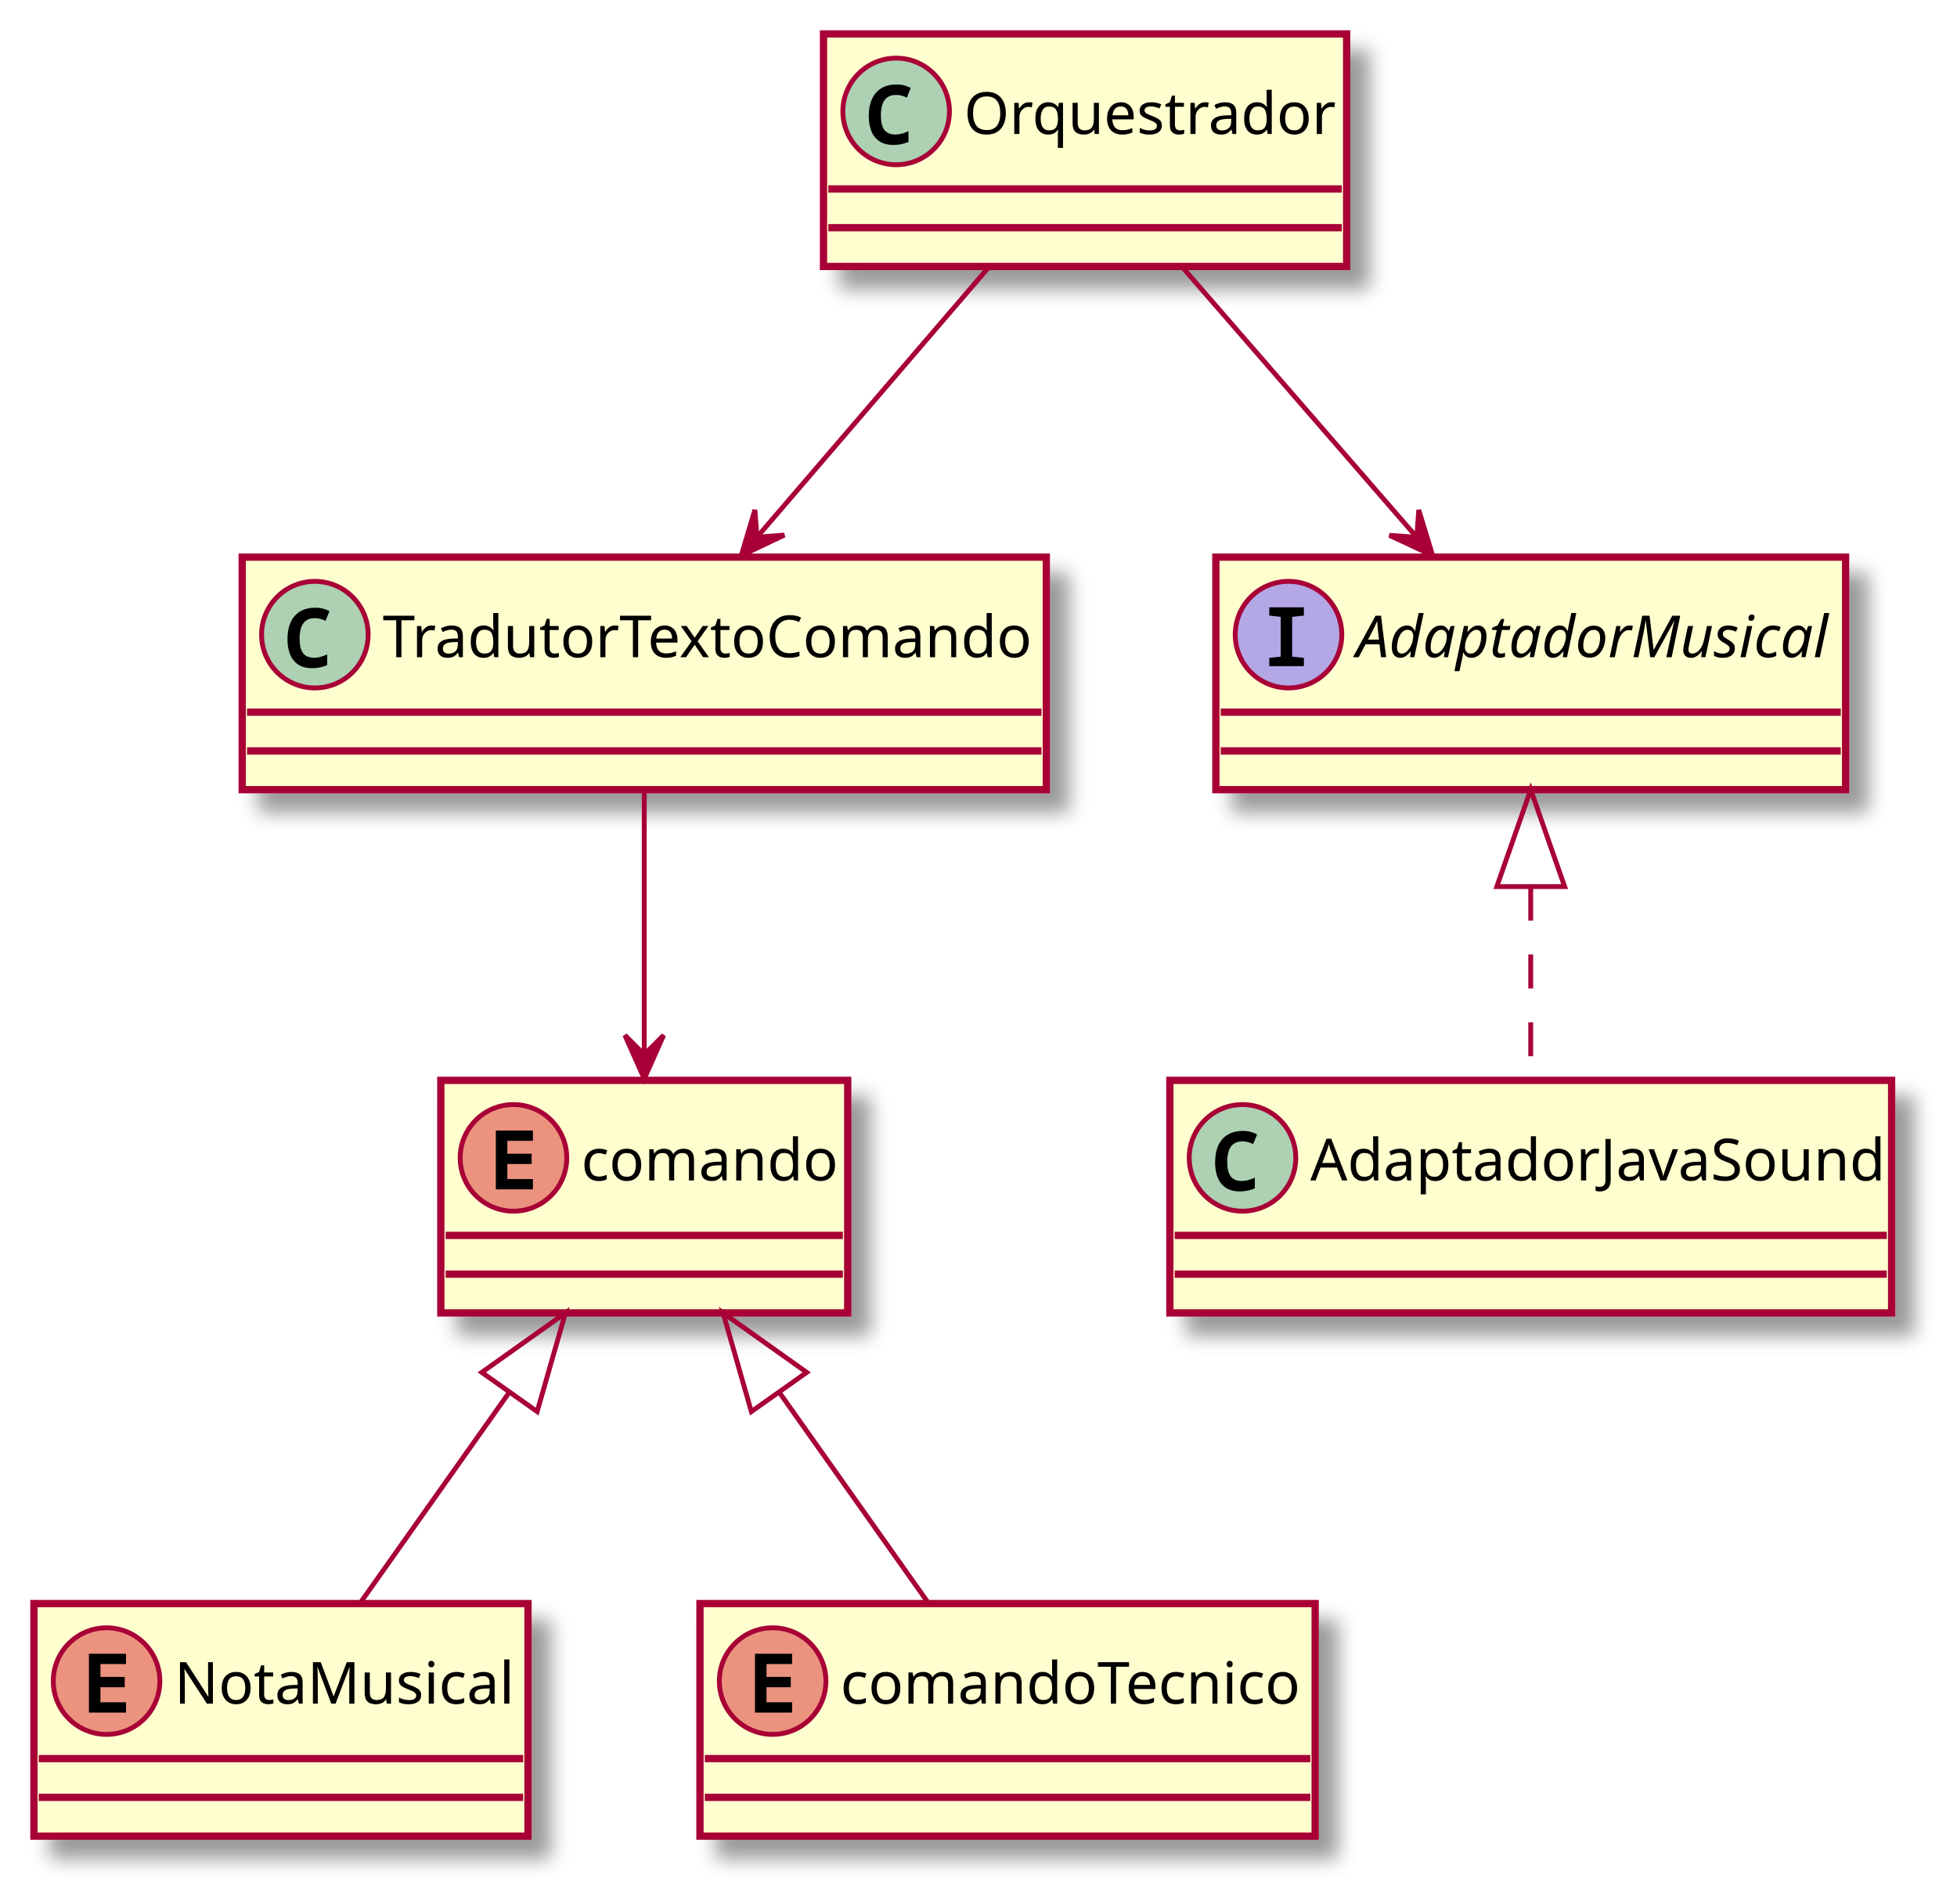
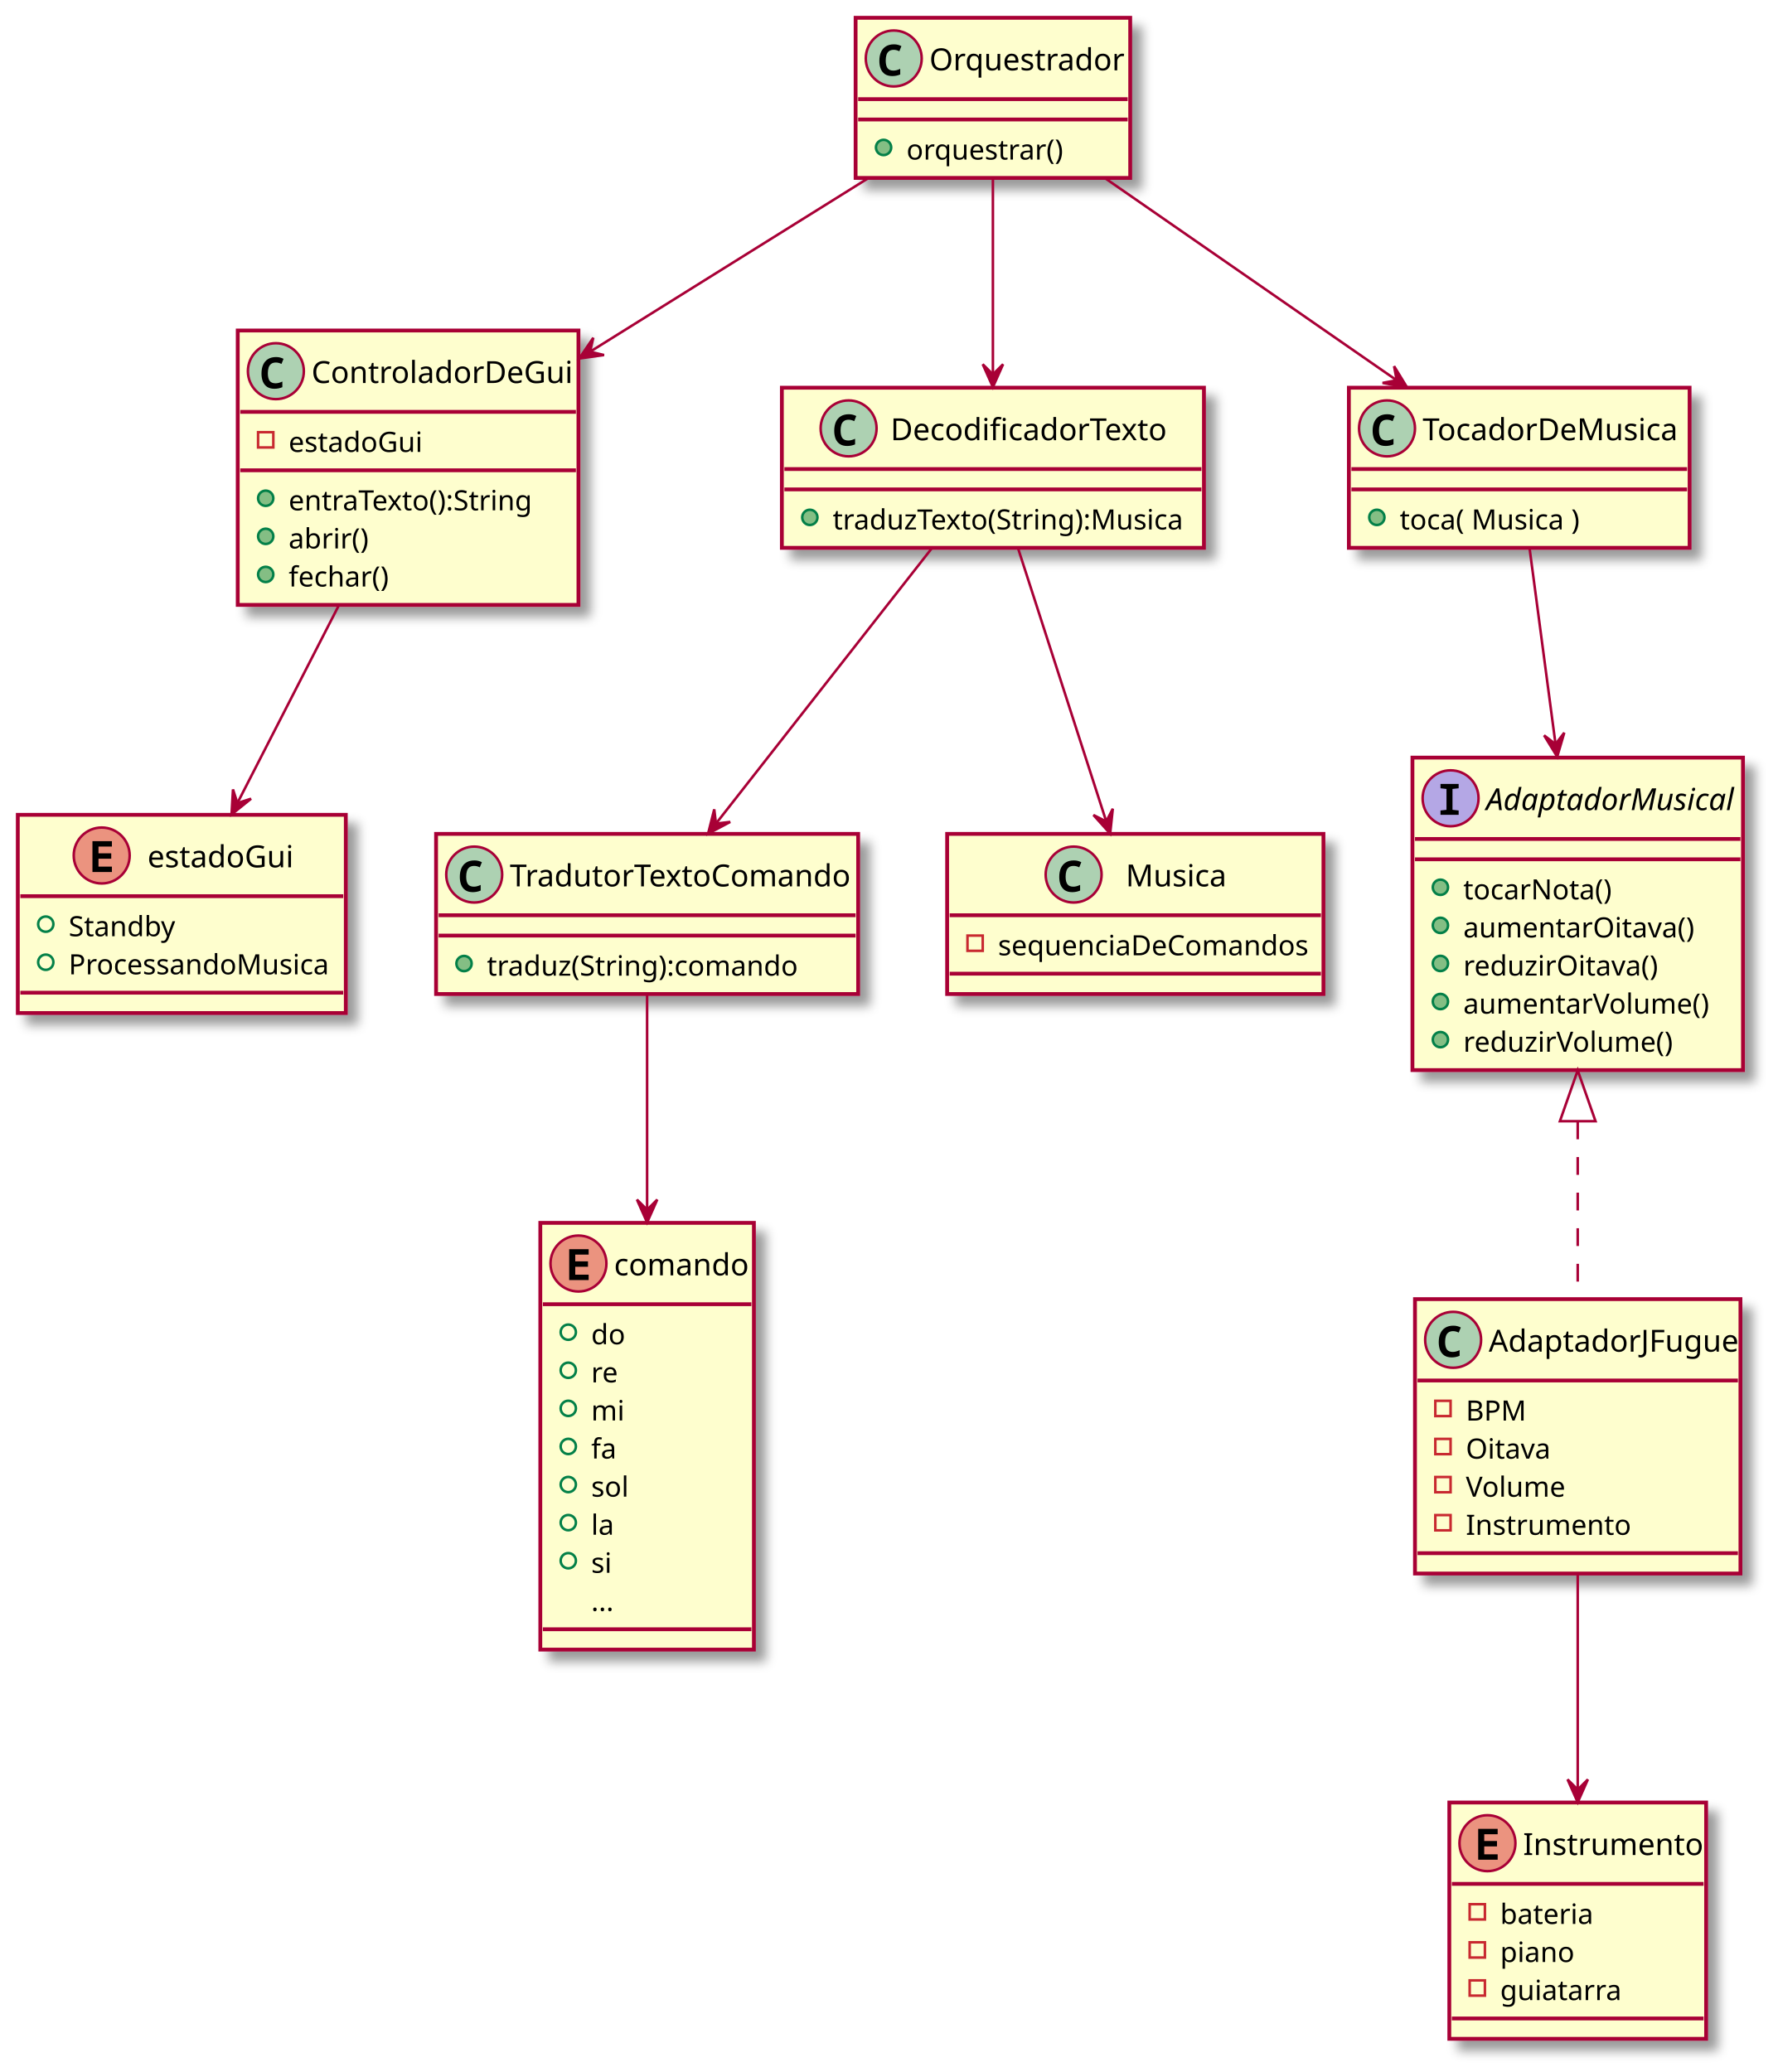
- <svg xmlns="http://www.w3.org/2000/svg" contentScriptType="application/ecmascript" contentStyleType="text/css" height="393px" preserveAspectRatio="none" style="width:404px;height:393px;background:#FFFFFF;" version="1.1" viewBox="0 0 404 393" width="404px" zoomAndPan="magnify">
+ <svg xmlns="http://www.w3.org/2000/svg" contentScriptType="application/ecmascript" contentStyleType="text/css" height="815px" preserveAspectRatio="none" style="width:699px;height:815px;background:#FFFFFF;" version="1.1" viewBox="0 0 699 815" width="699px" zoomAndPan="magnify">
  <defs>
-     <filter height="300%" id="f10a5pb926yqaf" width="300%" x="-1" y="-1">
+     <filter height="300%" id="f1v5ckchggtwtb" width="300%" x="-1" y="-1">
      <feGaussianBlur result="blurOut" stdDeviation="2.0" />
      <feColorMatrix in="blurOut" result="blurOut2" type="matrix" values="0 0 0 0 0 0 0 0 0 0 0 0 0 0 0 0 0 0 .4 0" />
      <feOffset dx="4.0" dy="4.0" in="blurOut2" result="blurOut3" />
      <feBlend in="SourceGraphic" in2="blurOut3" mode="normal" />
    </filter>
  </defs>
  <g>
-     <rect codeLine="2" fill="#FEFECE" filter="url(#f10a5pb926yqaf)" height="48" id="Orquestrador" style="stroke:#A80036;stroke-width:1.5;" width="108" x="170" y="7" />
-     <ellipse cx="185" cy="23" fill="#ADD1B2" rx="11" ry="11" style="stroke:#A80036;stroke-width:1.0;" />
-     <path d="M184.469,29.922 Q182.719,29.922 181.578,29.188 Q180.453,28.438 179.891,27.094 Q179.344,25.734 179.344,23.938 Q179.344,21.906 180,20.453 Q180.656,19 181.938,18.219 Q183.219,17.438 185.094,17.438 Q185.984,17.438 186.656,17.625 Q187.328,17.797 188.016,18.141 L187.203,20.156 Q186.578,19.844 186.031,19.719 Q185.5,19.594 185.016,19.594 Q183.844,19.594 183.141,20.125 Q182.438,20.656 182.141,21.609 Q181.844,22.562 181.844,23.828 Q181.844,25.844 182.562,26.812 Q183.281,27.766 184.875,27.766 Q185.469,27.766 186.094,27.609 Q186.719,27.453 187.547,27.078 L187.547,29.297 Q186.812,29.609 186.016,29.766 Q185.234,29.922 184.469,29.922 Z " fill="#000000" />
-     <text fill="#000000" font-family="sans-serif" font-size="12" lengthAdjust="spacing" textLength="76" x="199" y="27.656">Orquestrador</text>
-     <line style="stroke:#A80036;stroke-width:1.5;" x1="171" x2="277" y1="39" y2="39" />
-     <line style="stroke:#A80036;stroke-width:1.5;" x1="171" x2="277" y1="47" y2="47" />
-     <rect codeLine="6" fill="#FEFECE" filter="url(#f10a5pb926yqaf)" height="48" id="TradutorTextoComando" style="stroke:#A80036;stroke-width:1.5;" width="166" x="50" y="115" />
-     <ellipse cx="65" cy="131" fill="#ADD1B2" rx="11" ry="11" style="stroke:#A80036;stroke-width:1.0;" />
-     <path d="M64.469,137.922 Q62.719,137.922 61.578,137.188 Q60.453,136.438 59.891,135.094 Q59.344,133.734 59.344,131.938 Q59.344,129.906 60,128.453 Q60.656,127 61.938,126.219 Q63.219,125.438 65.094,125.438 Q65.984,125.438 66.656,125.625 Q67.328,125.797 68.016,126.141 L67.203,128.156 Q66.578,127.844 66.031,127.719 Q65.5,127.594 65.016,127.594 Q63.844,127.594 63.141,128.125 Q62.438,128.656 62.141,129.609 Q61.844,130.562 61.844,131.828 Q61.844,133.844 62.562,134.812 Q63.281,135.766 64.875,135.766 Q65.469,135.766 66.094,135.609 Q66.719,135.453 67.547,135.078 L67.547,137.297 Q66.812,137.609 66.016,137.766 Q65.234,137.922 64.469,137.922 Z " fill="#000000" />
-     <text fill="#000000" font-family="sans-serif" font-size="12" lengthAdjust="spacing" textLength="134" x="79" y="135.656">TradutorTextoComando</text>
-     <line style="stroke:#A80036;stroke-width:1.5;" x1="51" x2="215" y1="147" y2="147" />
-     <line style="stroke:#A80036;stroke-width:1.5;" x1="51" x2="215" y1="155" y2="155" />
-     <rect codeLine="10" fill="#FEFECE" filter="url(#f10a5pb926yqaf)" height="48" id="AdaptadorMusical" style="stroke:#A80036;stroke-width:1.5;" width="130" x="251" y="115" />
-     <ellipse cx="266" cy="131" fill="#B4A7E5" rx="11" ry="11" style="stroke:#A80036;stroke-width:1.0;" />
-     <path d="M262.031,137.5 L262.031,135.797 L264.391,135.531 L264.391,127.328 L262.031,127.062 L262.031,125.359 L269.172,125.359 L269.172,127.062 L266.75,127.328 L266.75,135.531 L269.172,135.797 L269.172,137.5 L262.031,137.5 Z " fill="#000000" />
-     <text fill="#000000" font-family="sans-serif" font-size="12" font-style="italic" lengthAdjust="spacing" textLength="98" x="280" y="135.656">AdaptadorMusical</text>
-     <line style="stroke:#A80036;stroke-width:1.5;" x1="252" x2="380" y1="147" y2="147" />
-     <line style="stroke:#A80036;stroke-width:1.5;" x1="252" x2="380" y1="155" y2="155" />
-     <rect codeLine="14" fill="#FEFECE" filter="url(#f10a5pb926yqaf)" height="48" id="AdaptadorJavaSound" style="stroke:#A80036;stroke-width:1.5;" width="149" x="241.5" y="223" />
-     <ellipse cx="256.5" cy="239" fill="#ADD1B2" rx="11" ry="11" style="stroke:#A80036;stroke-width:1.0;" />
-     <path d="M255.969,245.922 Q254.219,245.922 253.078,245.188 Q251.953,244.438 251.391,243.094 Q250.844,241.734 250.844,239.938 Q250.844,237.906 251.5,236.453 Q252.156,235 253.438,234.219 Q254.719,233.438 256.594,233.438 Q257.484,233.438 258.156,233.625 Q258.828,233.797 259.516,234.141 L258.703,236.156 Q258.078,235.844 257.531,235.719 Q257,235.594 256.516,235.594 Q255.344,235.594 254.641,236.125 Q253.938,236.656 253.641,237.609 Q253.344,238.562 253.344,239.828 Q253.344,241.844 254.062,242.812 Q254.781,243.766 256.375,243.766 Q256.969,243.766 257.594,243.609 Q258.219,243.453 259.047,243.078 L259.047,245.297 Q258.312,245.609 257.516,245.766 Q256.734,245.922 255.969,245.922 Z " fill="#000000" />
-     <text fill="#000000" font-family="sans-serif" font-size="12" lengthAdjust="spacing" textLength="117" x="270.5" y="243.656">AdaptadorJavaSound</text>
-     <line style="stroke:#A80036;stroke-width:1.5;" x1="242.5" x2="389.5" y1="255" y2="255" />
-     <line style="stroke:#A80036;stroke-width:1.5;" x1="242.5" x2="389.5" y1="263" y2="263" />
-     <rect codeLine="18" fill="#FEFECE" filter="url(#f10a5pb926yqaf)" height="48" id="comando" style="stroke:#A80036;stroke-width:1.5;" width="84" x="91" y="223" />
-     <ellipse cx="106" cy="239" fill="#EB937F" rx="11" ry="11" style="stroke:#A80036;stroke-width:1.0;" />
-     <path d="M102.359,245.5 L102.359,233.359 L110.016,233.359 L110.016,235.484 L104.734,235.484 L104.734,238.141 L109.75,238.141 L109.75,240.266 L104.734,240.266 L104.734,243.375 L110.016,243.375 L110.016,245.5 L102.359,245.5 Z " fill="#000000" />
-     <text fill="#000000" font-family="sans-serif" font-size="12" lengthAdjust="spacing" textLength="52" x="120" y="243.656">comando</text>
-     <line style="stroke:#A80036;stroke-width:1.5;" x1="92" x2="174" y1="255" y2="255" />
-     <line style="stroke:#A80036;stroke-width:1.5;" x1="92" x2="174" y1="263" y2="263" />
-     <rect codeLine="22" fill="#FEFECE" filter="url(#f10a5pb926yqaf)" height="48" id="NotaMusical" style="stroke:#A80036;stroke-width:1.5;" width="102" x="7" y="331" />
-     <ellipse cx="22" cy="347" fill="#EB937F" rx="11" ry="11" style="stroke:#A80036;stroke-width:1.0;" />
-     <path d="M18.359,353.5 L18.359,341.359 L26.016,341.359 L26.016,343.484 L20.734,343.484 L20.734,346.141 L25.75,346.141 L25.75,348.266 L20.734,348.266 L20.734,351.375 L26.016,351.375 L26.016,353.5 L18.359,353.5 Z " fill="#000000" />
-     <text fill="#000000" font-family="sans-serif" font-size="12" lengthAdjust="spacing" textLength="70" x="36" y="351.656">NotaMusical</text>
-     <line style="stroke:#A80036;stroke-width:1.5;" x1="8" x2="108" y1="363" y2="363" />
-     <line style="stroke:#A80036;stroke-width:1.5;" x1="8" x2="108" y1="371" y2="371" />
-     <rect codeLine="26" fill="#FEFECE" filter="url(#f10a5pb926yqaf)" height="48" id="comandoTecnico" style="stroke:#A80036;stroke-width:1.5;" width="127" x="144.5" y="331" />
-     <ellipse cx="159.5" cy="347" fill="#EB937F" rx="11" ry="11" style="stroke:#A80036;stroke-width:1.0;" />
-     <path d="M155.859,353.5 L155.859,341.359 L163.516,341.359 L163.516,343.484 L158.234,343.484 L158.234,346.141 L163.25,346.141 L163.25,348.266 L158.234,348.266 L158.234,351.375 L163.516,351.375 L163.516,353.5 L155.859,353.5 Z " fill="#000000" />
-     <text fill="#000000" font-family="sans-serif" font-size="12" lengthAdjust="spacing" textLength="95" x="173.5" y="351.656">comandoTecnico</text>
-     <line style="stroke:#A80036;stroke-width:1.5;" x1="145.5" x2="270.5" y1="363" y2="363" />
-     <line style="stroke:#A80036;stroke-width:1.5;" x1="145.5" x2="270.5" y1="371" y2="371" />
-     <path d="M316,183.02 C316,196.58 316,211.04 316,222.68 " fill="none" id="AdaptadorMusical-backto-AdaptadorJavaSound" style="stroke:#A80036;stroke-width:1.0;stroke-dasharray:7.0,7.0;" />
-     <polygon fill="none" points="309,183,316,163,323,183,309,183" style="stroke:#A80036;stroke-width:1.0;" />
-     <path d="M104.94,287.66 C94.69,302.15 83.42,318.07 74.5,330.68 " fill="none" id="comando-backto-NotaMusical" style="stroke:#A80036;stroke-width:1.0;" />
-     <polygon fill="none" points="99.46,283.28,116.73,271,110.89,291.37,99.46,283.28" style="stroke:#A80036;stroke-width:1.0;" />
-     <path d="M161.06,287.66 C171.31,302.15 182.58,318.07 191.5,330.68 " fill="none" id="comando-backto-comandoTecnico" style="stroke:#A80036;stroke-width:1.0;" />
-     <polygon fill="none" points="155.11,291.37,149.27,271,166.54,283.28,155.11,291.37" style="stroke:#A80036;stroke-width:1.0;" />
-     <path codeLine="30" d="M204.25,55 C190.16,71.42 171.15,93.56 156.31,110.84 " fill="none" id="Orquestrador-to-TradutorTextoComando" style="stroke:#A80036;stroke-width:1.0;" />
-     <polygon fill="#A80036" points="153.02,114.68,161.914,110.45,156.274,110.884,155.84,105.243,153.02,114.68" style="stroke:#A80036;stroke-width:1.0;" />
-     <path codeLine="31" d="M243.96,55 C258.21,71.42 277.43,93.56 292.43,110.84 " fill="none" id="Orquestrador-to-AdaptadorMusical" style="stroke:#A80036;stroke-width:1.0;" />
-     <polygon fill="#A80036" points="295.76,114.68,292.884,105.26,292.484,110.903,286.841,110.502,295.76,114.68" style="stroke:#A80036;stroke-width:1.0;" />
-     <path codeLine="32" d="M133,163 C133,179 133,200.45 133,217.53 " fill="none" id="TradutorTextoComando-to-comando" style="stroke:#A80036;stroke-width:1.0;" />
-     <polygon fill="#A80036" points="133,222.68,137,213.68,133,217.68,129,213.68,133,222.68" style="stroke:#A80036;stroke-width:1.0;" />
+     <rect codeLine="2" fill="#FEFECE" filter="url(#f1v5ckchggtwtb)" height="62.982" id="Orquestrador" style="stroke:#A80036;stroke-width:1.5;" width="108" x="336.5" y="7" />
+     <ellipse cx="351.5" cy="23" fill="#ADD1B2" rx="11" ry="11" style="stroke:#A80036;stroke-width:1.0;" />
+     <path d="M350.969,29.922 Q349.219,29.922 348.078,29.188 Q346.953,28.438 346.391,27.094 Q345.844,25.734 345.844,23.938 Q345.844,21.906 346.5,20.453 Q347.156,19 348.438,18.219 Q349.719,17.438 351.594,17.438 Q352.484,17.438 353.156,17.625 Q353.828,17.797 354.516,18.141 L353.703,20.156 Q353.078,19.844 352.531,19.719 Q352,19.594 351.516,19.594 Q350.344,19.594 349.641,20.125 Q348.938,20.656 348.641,21.609 Q348.344,22.562 348.344,23.828 Q348.344,25.844 349.062,26.812 Q349.781,27.766 351.375,27.766 Q351.969,27.766 352.594,27.609 Q353.219,27.453 354.047,27.078 L354.047,29.297 Q353.312,29.609 352.516,29.766 Q351.734,29.922 350.969,29.922 Z " fill="#000000" />
+     <text fill="#000000" font-family="sans-serif" font-size="12" lengthAdjust="spacing" textLength="76" x="365.5" y="27.656">Orquestrador</text>
+     <line style="stroke:#A80036;stroke-width:1.5;" x1="337.5" x2="443.5" y1="39" y2="39" />
+     <line style="stroke:#A80036;stroke-width:1.5;" x1="337.5" x2="443.5" y1="47" y2="47" />
+     <ellipse cx="347.5" cy="58" fill="#84BE84" rx="3" ry="3" style="stroke:#038048;stroke-width:1.0;" />
+     <text fill="#000000" font-family="sans-serif" font-size="11" lengthAdjust="spacing" textLength="63" x="356.5" y="62.759">orquestrar()</text>
+     <rect codeLine="6" fill="#FEFECE" filter="url(#f1v5ckchggtwtb)" height="107.928" id="ControladorDeGui" style="stroke:#A80036;stroke-width:1.5;" width="134" x="93.5" y="130" />
+     <ellipse cx="108.5" cy="146" fill="#ADD1B2" rx="11" ry="11" style="stroke:#A80036;stroke-width:1.0;" />
+     <path d="M107.969,152.922 Q106.219,152.922 105.078,152.188 Q103.953,151.438 103.391,150.094 Q102.844,148.734 102.844,146.938 Q102.844,144.906 103.5,143.453 Q104.156,142 105.438,141.219 Q106.719,140.438 108.594,140.438 Q109.484,140.438 110.156,140.625 Q110.828,140.797 111.516,141.141 L110.703,143.156 Q110.078,142.844 109.531,142.719 Q109,142.594 108.516,142.594 Q107.344,142.594 106.641,143.125 Q105.938,143.656 105.641,144.609 Q105.344,145.562 105.344,146.828 Q105.344,148.844 106.062,149.812 Q106.781,150.766 108.375,150.766 Q108.969,150.766 109.594,150.609 Q110.219,150.453 111.047,150.078 L111.047,152.297 Q110.312,152.609 109.516,152.766 Q108.734,152.922 107.969,152.922 Z " fill="#000000" />
+     <text fill="#000000" font-family="sans-serif" font-size="12" lengthAdjust="spacing" textLength="102" x="122.5" y="150.656">ControladorDeGui</text>
+     <line style="stroke:#A80036;stroke-width:1.5;" x1="94.5" x2="226.5" y1="162" y2="162" />
+     <rect fill="none" height="6" style="stroke:#C82930;stroke-width:1.0;" width="6" x="101.5" y="170" />
+     <text fill="#000000" font-family="sans-serif" font-size="11" lengthAdjust="spacing" textLength="53" x="113.5" y="177.759">estadoGui</text>
+     <line style="stroke:#A80036;stroke-width:1.5;" x1="94.5" x2="226.5" y1="184.982" y2="184.982" />
+     <ellipse cx="104.5" cy="195.982" fill="#84BE84" rx="3" ry="3" style="stroke:#038048;stroke-width:1.0;" />
+     <text fill="#000000" font-family="sans-serif" font-size="11" lengthAdjust="spacing" textLength="98" x="113.5" y="200.741">entraTexto():String</text>
+     <ellipse cx="104.5" cy="210.964" fill="#84BE84" rx="3" ry="3" style="stroke:#038048;stroke-width:1.0;" />
+     <text fill="#000000" font-family="sans-serif" font-size="11" lengthAdjust="spacing" textLength="32" x="113.5" y="215.723">abrir()</text>
+     <ellipse cx="104.5" cy="225.946" fill="#84BE84" rx="3" ry="3" style="stroke:#038048;stroke-width:1.0;" />
+     <text fill="#000000" font-family="sans-serif" font-size="11" lengthAdjust="spacing" textLength="39" x="113.5" y="230.705">fechar()</text>
+     <rect codeLine="13" fill="#FEFECE" filter="url(#f1v5ckchggtwtb)" height="77.964" id="estadoGui" style="stroke:#A80036;stroke-width:1.5;" width="129" x="7" y="320.5" />
+     <ellipse cx="40" cy="336.5" fill="#EB937F" rx="11" ry="11" style="stroke:#A80036;stroke-width:1.0;" />
+     <path d="M36.359,343 L36.359,330.859 L44.016,330.859 L44.016,332.984 L38.734,332.984 L38.734,335.641 L43.75,335.641 L43.75,337.766 L38.734,337.766 L38.734,340.875 L44.016,340.875 L44.016,343 L36.359,343 Z " fill="#000000" />
+     <text fill="#000000" font-family="sans-serif" font-size="12" lengthAdjust="spacing" textLength="57" x="58" y="341.156">estadoGui</text>
+     <line style="stroke:#A80036;stroke-width:1.5;" x1="8" x2="135" y1="352.5" y2="352.5" />
+     <ellipse cx="18" cy="363.5" rx="3" ry="3" style="stroke:#038048;stroke-width:1.0;fill:none;" />
+     <text fill="#000000" font-family="sans-serif" font-size="11" lengthAdjust="spacing" textLength="43" x="27" y="368.259">Standby</text>
+     <ellipse cx="18" cy="378.482" rx="3" ry="3" style="stroke:#038048;stroke-width:1.0;fill:none;" />
+     <text fill="#000000" font-family="sans-serif" font-size="11" lengthAdjust="spacing" textLength="103" x="27" y="383.241">ProcessandoMusica</text>
+     <line style="stroke:#A80036;stroke-width:1.5;" x1="8" x2="135" y1="390.464" y2="390.464" />
+     <rect codeLine="18" fill="#FEFECE" filter="url(#f1v5ckchggtwtb)" height="62.982" id="DecodificadorTexto" style="stroke:#A80036;stroke-width:1.5;" width="166" x="307.5" y="152.5" />
+     <ellipse cx="333.75" cy="168.5" fill="#ADD1B2" rx="11" ry="11" style="stroke:#A80036;stroke-width:1.0;" />
+     <path d="M333.219,175.422 Q331.469,175.422 330.328,174.688 Q329.203,173.938 328.641,172.594 Q328.094,171.234 328.094,169.438 Q328.094,167.406 328.75,165.953 Q329.406,164.5 330.688,163.719 Q331.969,162.938 333.844,162.938 Q334.734,162.938 335.406,163.125 Q336.078,163.297 336.766,163.641 L335.953,165.656 Q335.328,165.344 334.781,165.219 Q334.25,165.094 333.766,165.094 Q332.594,165.094 331.891,165.625 Q331.188,166.156 330.891,167.109 Q330.594,168.062 330.594,169.328 Q330.594,171.344 331.312,172.312 Q332.031,173.266 333.625,173.266 Q334.219,173.266 334.844,173.109 Q335.469,172.953 336.297,172.578 L336.297,174.797 Q335.562,175.109 334.766,175.266 Q333.984,175.422 333.219,175.422 Z " fill="#000000" />
+     <text fill="#000000" font-family="sans-serif" font-size="12" lengthAdjust="spacing" textLength="109" x="350.25" y="173.156">DecodificadorTexto</text>
+     <line style="stroke:#A80036;stroke-width:1.5;" x1="308.5" x2="472.5" y1="184.5" y2="184.5" />
+     <line style="stroke:#A80036;stroke-width:1.5;" x1="308.5" x2="472.5" y1="192.5" y2="192.5" />
+     <ellipse cx="318.5" cy="203.5" fill="#84BE84" rx="3" ry="3" style="stroke:#038048;stroke-width:1.0;" />
+     <text fill="#000000" font-family="sans-serif" font-size="11" lengthAdjust="spacing" textLength="140" x="327.5" y="208.259">traduzTexto(String):Musica</text>
+     <rect codeLine="22" fill="#FEFECE" filter="url(#f1v5ckchggtwtb)" height="62.982" id="TradutorTextoComando" style="stroke:#A80036;stroke-width:1.5;" width="166" x="171.5" y="328" />
+     <ellipse cx="186.5" cy="344" fill="#ADD1B2" rx="11" ry="11" style="stroke:#A80036;stroke-width:1.0;" />
+     <path d="M185.969,350.922 Q184.219,350.922 183.078,350.188 Q181.953,349.438 181.391,348.094 Q180.844,346.734 180.844,344.938 Q180.844,342.906 181.5,341.453 Q182.156,340 183.438,339.219 Q184.719,338.438 186.594,338.438 Q187.484,338.438 188.156,338.625 Q188.828,338.797 189.516,339.141 L188.703,341.156 Q188.078,340.844 187.531,340.719 Q187,340.594 186.516,340.594 Q185.344,340.594 184.641,341.125 Q183.938,341.656 183.641,342.609 Q183.344,343.562 183.344,344.828 Q183.344,346.844 184.062,347.812 Q184.781,348.766 186.375,348.766 Q186.969,348.766 187.594,348.609 Q188.219,348.453 189.047,348.078 L189.047,350.297 Q188.312,350.609 187.516,350.766 Q186.734,350.922 185.969,350.922 Z " fill="#000000" />
+     <text fill="#000000" font-family="sans-serif" font-size="12" lengthAdjust="spacing" textLength="134" x="200.5" y="348.656">TradutorTextoComando</text>
+     <line style="stroke:#A80036;stroke-width:1.5;" x1="172.5" x2="336.5" y1="360" y2="360" />
+     <line style="stroke:#A80036;stroke-width:1.5;" x1="172.5" x2="336.5" y1="368" y2="368" />
+     <ellipse cx="182.5" cy="379" fill="#84BE84" rx="3" ry="3" style="stroke:#038048;stroke-width:1.0;" />
+     <text fill="#000000" font-family="sans-serif" font-size="11" lengthAdjust="spacing" textLength="124" x="191.5" y="383.759">traduz(String):comando</text>
+     <rect codeLine="26" fill="#FEFECE" filter="url(#f1v5ckchggtwtb)" height="122.909" id="AdaptadorMusical" style="stroke:#A80036;stroke-width:1.5;" width="130" x="555.5" y="298" />
+     <ellipse cx="570.5" cy="314" fill="#B4A7E5" rx="11" ry="11" style="stroke:#A80036;stroke-width:1.0;" />
+     <path d="M566.531,320.5 L566.531,318.797 L568.891,318.531 L568.891,310.328 L566.531,310.062 L566.531,308.359 L573.672,308.359 L573.672,310.062 L571.25,310.328 L571.25,318.531 L573.672,318.797 L573.672,320.5 L566.531,320.5 Z " fill="#000000" />
+     <text fill="#000000" font-family="sans-serif" font-size="12" font-style="italic" lengthAdjust="spacing" textLength="98" x="584.5" y="318.656">AdaptadorMusical</text>
+     <line style="stroke:#A80036;stroke-width:1.5;" x1="556.5" x2="684.5" y1="330" y2="330" />
+     <line style="stroke:#A80036;stroke-width:1.5;" x1="556.5" x2="684.5" y1="338" y2="338" />
+     <ellipse cx="566.5" cy="349" fill="#84BE84" rx="3" ry="3" style="stroke:#038048;stroke-width:1.0;" />
+     <text fill="#000000" font-family="sans-serif" font-size="11" lengthAdjust="spacing" textLength="58" x="575.5" y="353.759">tocarNota()</text>
+     <ellipse cx="566.5" cy="363.982" fill="#84BE84" rx="3" ry="3" style="stroke:#038048;stroke-width:1.0;" />
+     <text fill="#000000" font-family="sans-serif" font-size="11" lengthAdjust="spacing" textLength="91" x="575.5" y="368.741">aumentarOitava()</text>
+     <ellipse cx="566.5" cy="378.964" fill="#84BE84" rx="3" ry="3" style="stroke:#038048;stroke-width:1.0;" />
+     <text fill="#000000" font-family="sans-serif" font-size="11" lengthAdjust="spacing" textLength="78" x="575.5" y="383.723">reduzirOitava()</text>
+     <ellipse cx="566.5" cy="393.946" fill="#84BE84" rx="3" ry="3" style="stroke:#038048;stroke-width:1.0;" />
+     <text fill="#000000" font-family="sans-serif" font-size="11" lengthAdjust="spacing" textLength="97" x="575.5" y="398.705">aumentarVolume()</text>
+     <ellipse cx="566.5" cy="408.928" fill="#84BE84" rx="3" ry="3" style="stroke:#038048;stroke-width:1.0;" />
+     <text fill="#000000" font-family="sans-serif" font-size="11" lengthAdjust="spacing" textLength="84" x="575.5" y="413.687">reduzirVolume()</text>
+     <rect codeLine="34" fill="#FEFECE" filter="url(#f1v5ckchggtwtb)" height="107.928" id="AdaptadorJFugue" style="stroke:#A80036;stroke-width:1.5;" width="128" x="556.5" y="511" />
+     <ellipse cx="571.5" cy="527" fill="#ADD1B2" rx="11" ry="11" style="stroke:#A80036;stroke-width:1.0;" />
+     <path d="M570.969,533.922 Q569.219,533.922 568.078,533.188 Q566.953,532.438 566.391,531.094 Q565.844,529.734 565.844,527.938 Q565.844,525.906 566.5,524.453 Q567.156,523 568.438,522.219 Q569.719,521.438 571.594,521.438 Q572.484,521.438 573.156,521.625 Q573.828,521.797 574.516,522.141 L573.703,524.156 Q573.078,523.844 572.531,523.719 Q572,523.594 571.516,523.594 Q570.344,523.594 569.641,524.125 Q568.938,524.656 568.641,525.609 Q568.344,526.562 568.344,527.828 Q568.344,529.844 569.062,530.812 Q569.781,531.766 571.375,531.766 Q571.969,531.766 572.594,531.609 Q573.219,531.453 574.047,531.078 L574.047,533.297 Q573.312,533.609 572.516,533.766 Q571.734,533.922 570.969,533.922 Z " fill="#000000" />
+     <text fill="#000000" font-family="sans-serif" font-size="12" lengthAdjust="spacing" textLength="96" x="585.5" y="531.656">AdaptadorJFugue</text>
+     <line style="stroke:#A80036;stroke-width:1.5;" x1="557.5" x2="683.5" y1="543" y2="543" />
+     <rect fill="none" height="6" style="stroke:#C82930;stroke-width:1.0;" width="6" x="564.5" y="551" />
+     <text fill="#000000" font-family="sans-serif" font-size="11" lengthAdjust="spacing" textLength="24" x="576.5" y="558.759">BPM</text>
+     <rect fill="none" height="6" style="stroke:#C82930;stroke-width:1.0;" width="6" x="564.5" y="565.982" />
+     <text fill="#000000" font-family="sans-serif" font-size="11" lengthAdjust="spacing" textLength="34" x="576.5" y="573.741">Oitava</text>
+     <rect fill="none" height="6" style="stroke:#C82930;stroke-width:1.0;" width="6" x="564.5" y="580.964" />
+     <text fill="#000000" font-family="sans-serif" font-size="11" lengthAdjust="spacing" textLength="40" x="576.5" y="588.723">Volume</text>
+     <rect fill="none" height="6" style="stroke:#C82930;stroke-width:1.0;" width="6" x="564.5" y="595.946" />
+     <text fill="#000000" font-family="sans-serif" font-size="11" lengthAdjust="spacing" textLength="66" x="576.5" y="603.705">Instrumento</text>
+     <line style="stroke:#A80036;stroke-width:1.5;" x1="557.5" x2="683.5" y1="610.928" y2="610.928" />
+     <rect codeLine="41" fill="#FEFECE" filter="url(#f1v5ckchggtwtb)" height="92.946" id="Instrumento" style="stroke:#A80036;stroke-width:1.5;" width="101" x="570" y="709" />
+     <ellipse cx="585" cy="725" fill="#EB937F" rx="11" ry="11" style="stroke:#A80036;stroke-width:1.0;" />
+     <path d="M581.359,731.5 L581.359,719.359 L589.016,719.359 L589.016,721.484 L583.734,721.484 L583.734,724.141 L588.75,724.141 L588.75,726.266 L583.734,726.266 L583.734,729.375 L589.016,729.375 L589.016,731.5 L581.359,731.5 Z " fill="#000000" />
+     <text fill="#000000" font-family="sans-serif" font-size="12" lengthAdjust="spacing" textLength="69" x="599" y="729.656">Instrumento</text>
+     <line style="stroke:#A80036;stroke-width:1.5;" x1="571" x2="670" y1="741" y2="741" />
+     <rect fill="none" height="6" style="stroke:#C82930;stroke-width:1.0;" width="6" x="578" y="749" />
+     <text fill="#000000" font-family="sans-serif" font-size="11" lengthAdjust="spacing" textLength="37" x="590" y="756.759">bateria</text>
+     <rect fill="none" height="6" style="stroke:#C82930;stroke-width:1.0;" width="6" x="578" y="763.982" />
+     <text fill="#000000" font-family="sans-serif" font-size="11" lengthAdjust="spacing" textLength="30" x="590" y="771.741">piano</text>
+     <rect fill="none" height="6" style="stroke:#C82930;stroke-width:1.0;" width="6" x="578" y="778.964" />
+     <text fill="#000000" font-family="sans-serif" font-size="11" lengthAdjust="spacing" textLength="49" x="590" y="786.723">guiatarra</text>
+     <line style="stroke:#A80036;stroke-width:1.5;" x1="571" x2="670" y1="793.946" y2="793.946" />
+     <rect codeLine="47" fill="#FEFECE" filter="url(#f1v5ckchggtwtb)" height="167.855" id="comando" style="stroke:#A80036;stroke-width:1.5;" width="84" x="212.5" y="481" />
+     <ellipse cx="227.5" cy="497" fill="#EB937F" rx="11" ry="11" style="stroke:#A80036;stroke-width:1.0;" />
+     <path d="M223.859,503.5 L223.859,491.359 L231.516,491.359 L231.516,493.484 L226.234,493.484 L226.234,496.141 L231.25,496.141 L231.25,498.266 L226.234,498.266 L226.234,501.375 L231.516,501.375 L231.516,503.5 L223.859,503.5 Z " fill="#000000" />
+     <text fill="#000000" font-family="sans-serif" font-size="12" lengthAdjust="spacing" textLength="52" x="241.5" y="501.656">comando</text>
+     <line style="stroke:#A80036;stroke-width:1.5;" x1="213.5" x2="295.5" y1="513" y2="513" />
+     <ellipse cx="223.5" cy="524" rx="3" ry="3" style="stroke:#038048;stroke-width:1.0;fill:none;" />
+     <text fill="#000000" font-family="sans-serif" font-size="11" lengthAdjust="spacing" textLength="14" x="232.5" y="528.759">do</text>
+     <ellipse cx="223.5" cy="538.982" rx="3" ry="3" style="stroke:#038048;stroke-width:1.0;fill:none;" />
+     <text fill="#000000" font-family="sans-serif" font-size="11" lengthAdjust="spacing" textLength="11" x="232.5" y="543.741">re</text>
+     <ellipse cx="223.5" cy="553.964" rx="3" ry="3" style="stroke:#038048;stroke-width:1.0;fill:none;" />
+     <text fill="#000000" font-family="sans-serif" font-size="11" lengthAdjust="spacing" textLength="13" x="232.5" y="558.723">mi</text>
+     <ellipse cx="223.5" cy="568.946" rx="3" ry="3" style="stroke:#038048;stroke-width:1.0;fill:none;" />
+     <text fill="#000000" font-family="sans-serif" font-size="11" lengthAdjust="spacing" textLength="10" x="232.5" y="573.705">fa</text>
+     <ellipse cx="223.5" cy="583.928" rx="3" ry="3" style="stroke:#038048;stroke-width:1.0;fill:none;" />
+     <text fill="#000000" font-family="sans-serif" font-size="11" lengthAdjust="spacing" textLength="15" x="232.5" y="588.687">sol</text>
+     <ellipse cx="223.5" cy="598.909" rx="3" ry="3" style="stroke:#038048;stroke-width:1.0;fill:none;" />
+     <text fill="#000000" font-family="sans-serif" font-size="11" lengthAdjust="spacing" textLength="9" x="232.5" y="603.668">la</text>
+     <ellipse cx="223.5" cy="613.891" rx="3" ry="3" style="stroke:#038048;stroke-width:1.0;fill:none;" />
+     <text fill="#000000" font-family="sans-serif" font-size="11" lengthAdjust="spacing" textLength="8" x="232.5" y="618.65">si</text>
+     <text fill="#000000" font-family="sans-serif" font-size="11" lengthAdjust="spacing" textLength="9" x="232.5" y="633.632">...</text>
+     <line style="stroke:#A80036;stroke-width:1.5;" x1="213.5" x2="295.5" y1="640.855" y2="640.855" />
+     <rect codeLine="58" fill="#FEFECE" filter="url(#f1v5ckchggtwtb)" height="62.982" id="Musica" style="stroke:#A80036;stroke-width:1.5;" width="148" x="372.5" y="328" />
+     <ellipse cx="422.25" cy="344" fill="#ADD1B2" rx="11" ry="11" style="stroke:#A80036;stroke-width:1.0;" />
+     <path d="M421.719,350.922 Q419.969,350.922 418.828,350.188 Q417.703,349.438 417.141,348.094 Q416.594,346.734 416.594,344.938 Q416.594,342.906 417.25,341.453 Q417.906,340 419.188,339.219 Q420.469,338.438 422.344,338.438 Q423.234,338.438 423.906,338.625 Q424.578,338.797 425.266,339.141 L424.453,341.156 Q423.828,340.844 423.281,340.719 Q422.75,340.594 422.266,340.594 Q421.094,340.594 420.391,341.125 Q419.688,341.656 419.391,342.609 Q419.094,343.562 419.094,344.828 Q419.094,346.844 419.812,347.812 Q420.531,348.766 422.125,348.766 Q422.719,348.766 423.344,348.609 Q423.969,348.453 424.797,348.078 L424.797,350.297 Q424.062,350.609 423.266,350.766 Q422.484,350.922 421.719,350.922 Z " fill="#000000" />
+     <text fill="#000000" font-family="sans-serif" font-size="12" lengthAdjust="spacing" textLength="40" x="442.75" y="348.656">Musica</text>
+     <line style="stroke:#A80036;stroke-width:1.5;" x1="373.5" x2="519.5" y1="360" y2="360" />
+     <rect fill="none" height="6" style="stroke:#C82930;stroke-width:1.0;" width="6" x="380.5" y="368" />
+     <text fill="#000000" font-family="sans-serif" font-size="11" lengthAdjust="spacing" textLength="122" x="392.5" y="375.759">sequenciaDeComandos</text>
+     <line style="stroke:#A80036;stroke-width:1.5;" x1="373.5" x2="519.5" y1="382.982" y2="382.982" />
+     <rect codeLine="62" fill="#FEFECE" filter="url(#f1v5ckchggtwtb)" height="62.982" id="TocadorDeMusica" style="stroke:#A80036;stroke-width:1.5;" width="134" x="530.5" y="152.5" />
+     <ellipse cx="545.5" cy="168.5" fill="#ADD1B2" rx="11" ry="11" style="stroke:#A80036;stroke-width:1.0;" />
+     <path d="M544.969,175.422 Q543.219,175.422 542.078,174.688 Q540.953,173.938 540.391,172.594 Q539.844,171.234 539.844,169.438 Q539.844,167.406 540.5,165.953 Q541.156,164.5 542.438,163.719 Q543.719,162.938 545.594,162.938 Q546.484,162.938 547.156,163.125 Q547.828,163.297 548.516,163.641 L547.703,165.656 Q547.078,165.344 546.531,165.219 Q546,165.094 545.516,165.094 Q544.344,165.094 543.641,165.625 Q542.938,166.156 542.641,167.109 Q542.344,168.062 542.344,169.328 Q542.344,171.344 543.062,172.312 Q543.781,173.266 545.375,173.266 Q545.969,173.266 546.594,173.109 Q547.219,172.953 548.047,172.578 L548.047,174.797 Q547.312,175.109 546.516,175.266 Q545.734,175.422 544.969,175.422 Z " fill="#000000" />
+     <text fill="#000000" font-family="sans-serif" font-size="12" lengthAdjust="spacing" textLength="102" x="559.5" y="173.156">TocadorDeMusica</text>
+     <line style="stroke:#A80036;stroke-width:1.5;" x1="531.5" x2="663.5" y1="184.5" y2="184.5" />
+     <line style="stroke:#A80036;stroke-width:1.5;" x1="531.5" x2="663.5" y1="192.5" y2="192.5" />
+     <ellipse cx="541.5" cy="203.5" fill="#84BE84" rx="3" ry="3" style="stroke:#038048;stroke-width:1.0;" />
+     <text fill="#000000" font-family="sans-serif" font-size="11" lengthAdjust="spacing" textLength="70" x="550.5" y="208.259">toca( Musica )</text>
+     <path d="M620.5,441.11 C620.5,464.59 620.5,489.65 620.5,510.98 " fill="none" id="AdaptadorMusical-backto-AdaptadorJFugue" style="stroke:#A80036;stroke-width:1.0;stroke-dasharray:7.0,7.0;" />
+     <polygon fill="none" points="613.5,441.01,620.5,421.01,627.5,441.01,613.5,441.01" style="stroke:#A80036;stroke-width:1.0;" />
+     <path codeLine="66" d="M390.5,70.28 C390.5,92.79 390.5,123.39 390.5,147.03 " fill="none" id="Orquestrador-to-DecodificadorTexto" style="stroke:#A80036;stroke-width:1.0;" />
+     <polygon fill="#A80036" points="390.5,152.27,394.5,143.27,390.5,147.27,386.5,143.27,390.5,152.27" style="stroke:#A80036;stroke-width:1.0;" />
+     <path codeLine="67" d="M434.65,70.11 C468.31,93.44 514.62,125.54 549.25,149.55 " fill="none" id="Orquestrador-to-TocadorDeMusica" style="stroke:#A80036;stroke-width:1.0;" />
+     <polygon fill="#A80036" points="553.42,152.44,548.289,144.033,549.307,149.598,543.742,150.615,553.42,152.44" style="stroke:#A80036;stroke-width:1.0;" />
+     <path codeLine="68" d="M341.44,70.11 C309.62,89.96 267.63,116.16 232.1,138.33 " fill="none" id="Orquestrador-to-ControladorDeGui" style="stroke:#A80036;stroke-width:1.0;" />
+     <polygon fill="#A80036" points="227.81,141.01,237.564,139.647,232.054,138.366,233.334,132.856,227.81,141.01" style="stroke:#A80036;stroke-width:1.0;" />
+     <path codeLine="69" d="M366.5,215.62 C342.78,245.88 306.55,292.1 281.76,323.73 " fill="none" id="DecodificadorTexto-to-TradutorTextoComando" style="stroke:#A80036;stroke-width:1.0;" />
+     <polygon fill="#A80036" points="278.49,327.9,287.195,323.293,281.579,323.968,280.904,318.351,278.49,327.9" style="stroke:#A80036;stroke-width:1.0;" />
+     <path codeLine="70" d="M400.38,215.62 C410.07,245.63 424.83,291.35 435.03,322.95 " fill="none" id="DecodificadorTexto-to-Musica" style="stroke:#A80036;stroke-width:1.0;" />
+     <polygon fill="#A80036" points="436.62,327.9,437.648,318.105,435.077,323.144,430.039,320.573,436.62,327.9" style="stroke:#A80036;stroke-width:1.0;" />
+     <path codeLine="71" d="M601.56,215.62 C604.38,236.87 608.24,265.99 611.74,292.41 " fill="none" id="TocadorDeMusica-to-AdaptadorMusical" style="stroke:#A80036;stroke-width:1.0;" />
+     <polygon fill="#A80036" points="612.43,297.65,615.213,288.202,611.773,292.693,607.282,289.254,612.43,297.65" style="stroke:#A80036;stroke-width:1.0;" />
+     <path codeLine="72" d="M254.5,391.41 C254.5,413.9 254.5,445.56 254.5,475.64 " fill="none" id="TradutorTextoComando-to-comando" style="stroke:#A80036;stroke-width:1.0;" />
+     <polygon fill="#A80036" points="254.5,480.84,258.5,471.84,254.5,475.84,250.5,471.84,254.5,480.84" style="stroke:#A80036;stroke-width:1.0;" />
+     <path codeLine="73" d="M133.07,238.47 C120.33,263.3 105.4,292.42 93.43,315.76 " fill="none" id="ControladorDeGui-to-estadoGui" style="stroke:#A80036;stroke-width:1.0;" />
+     <polygon fill="#A80036" points="91.07,320.34,98.744,314.167,93.357,315.894,91.63,310.507,91.07,320.34" style="stroke:#A80036;stroke-width:1.0;" />
+     <path codeLine="74" d="M620.5,619.01 C620.5,645.55 620.5,677.53 620.5,703.75 " fill="none" id="AdaptadorJFugue-to-Instrumento" style="stroke:#A80036;stroke-width:1.0;" />
+     <polygon fill="#A80036" points="620.5,708.92,624.5,699.92,620.5,703.92,616.5,699.92,620.5,708.92" style="stroke:#A80036;stroke-width:1.0;" />
  </g>
</svg>
